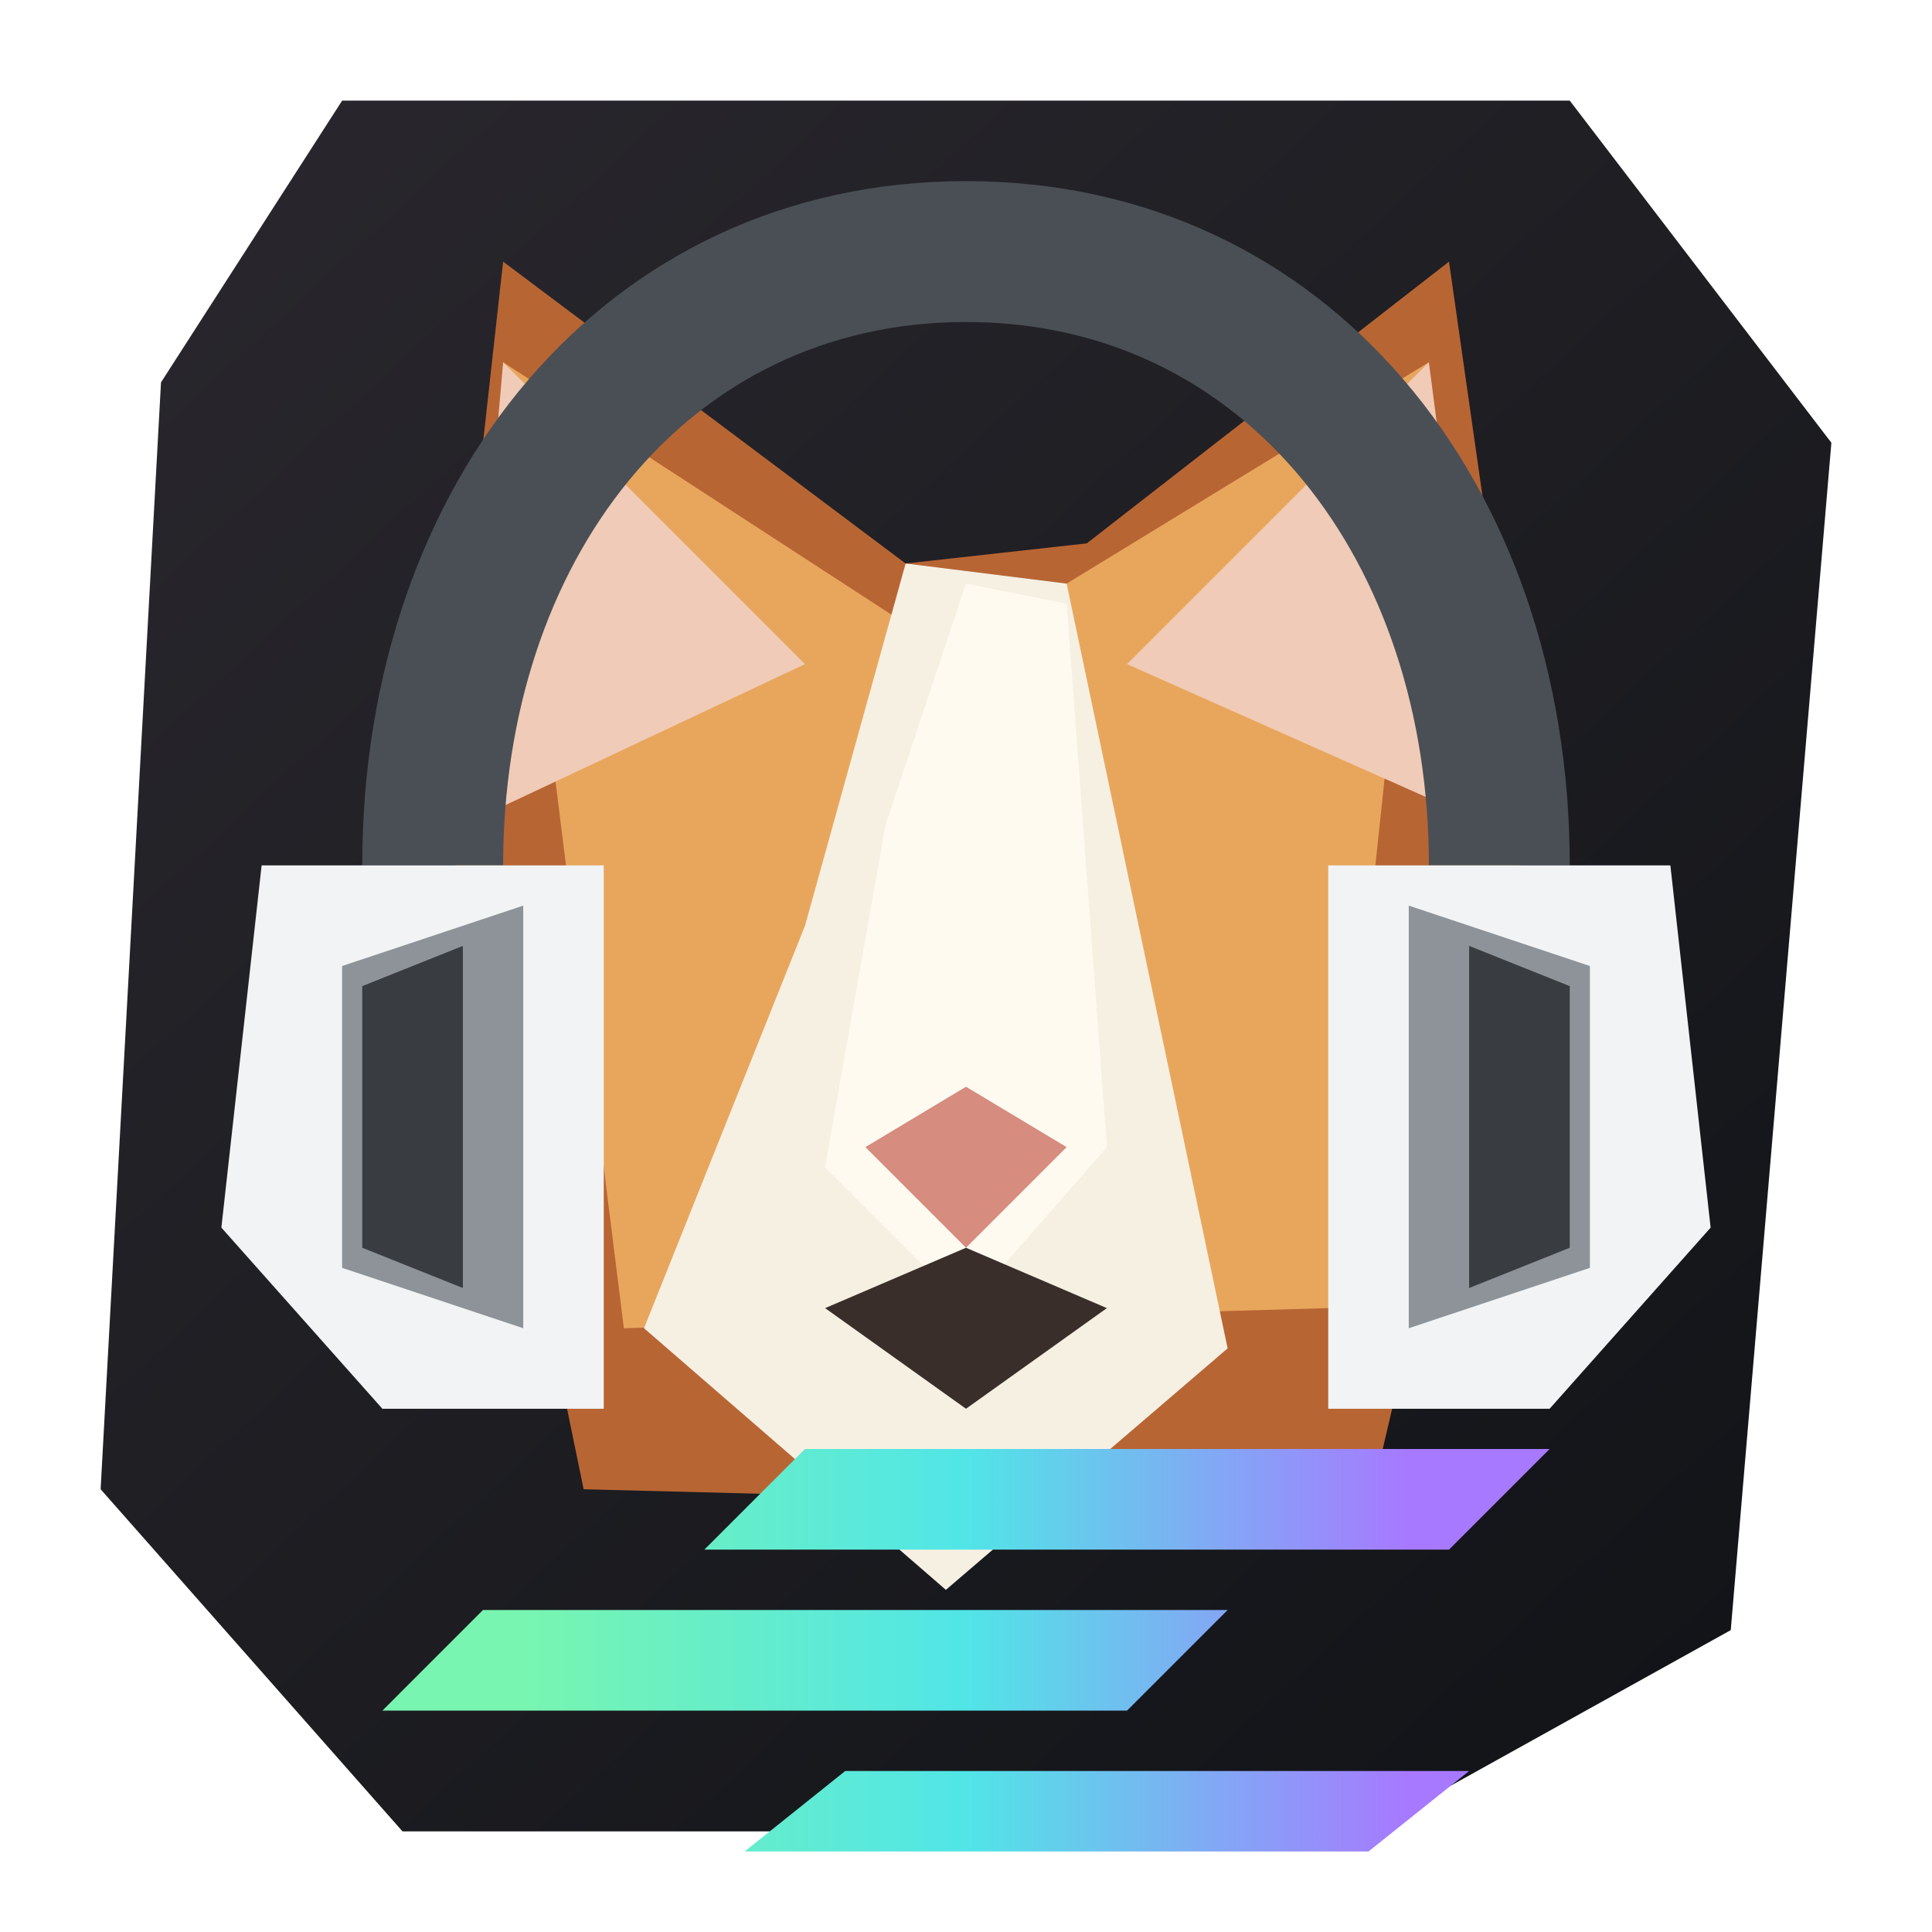
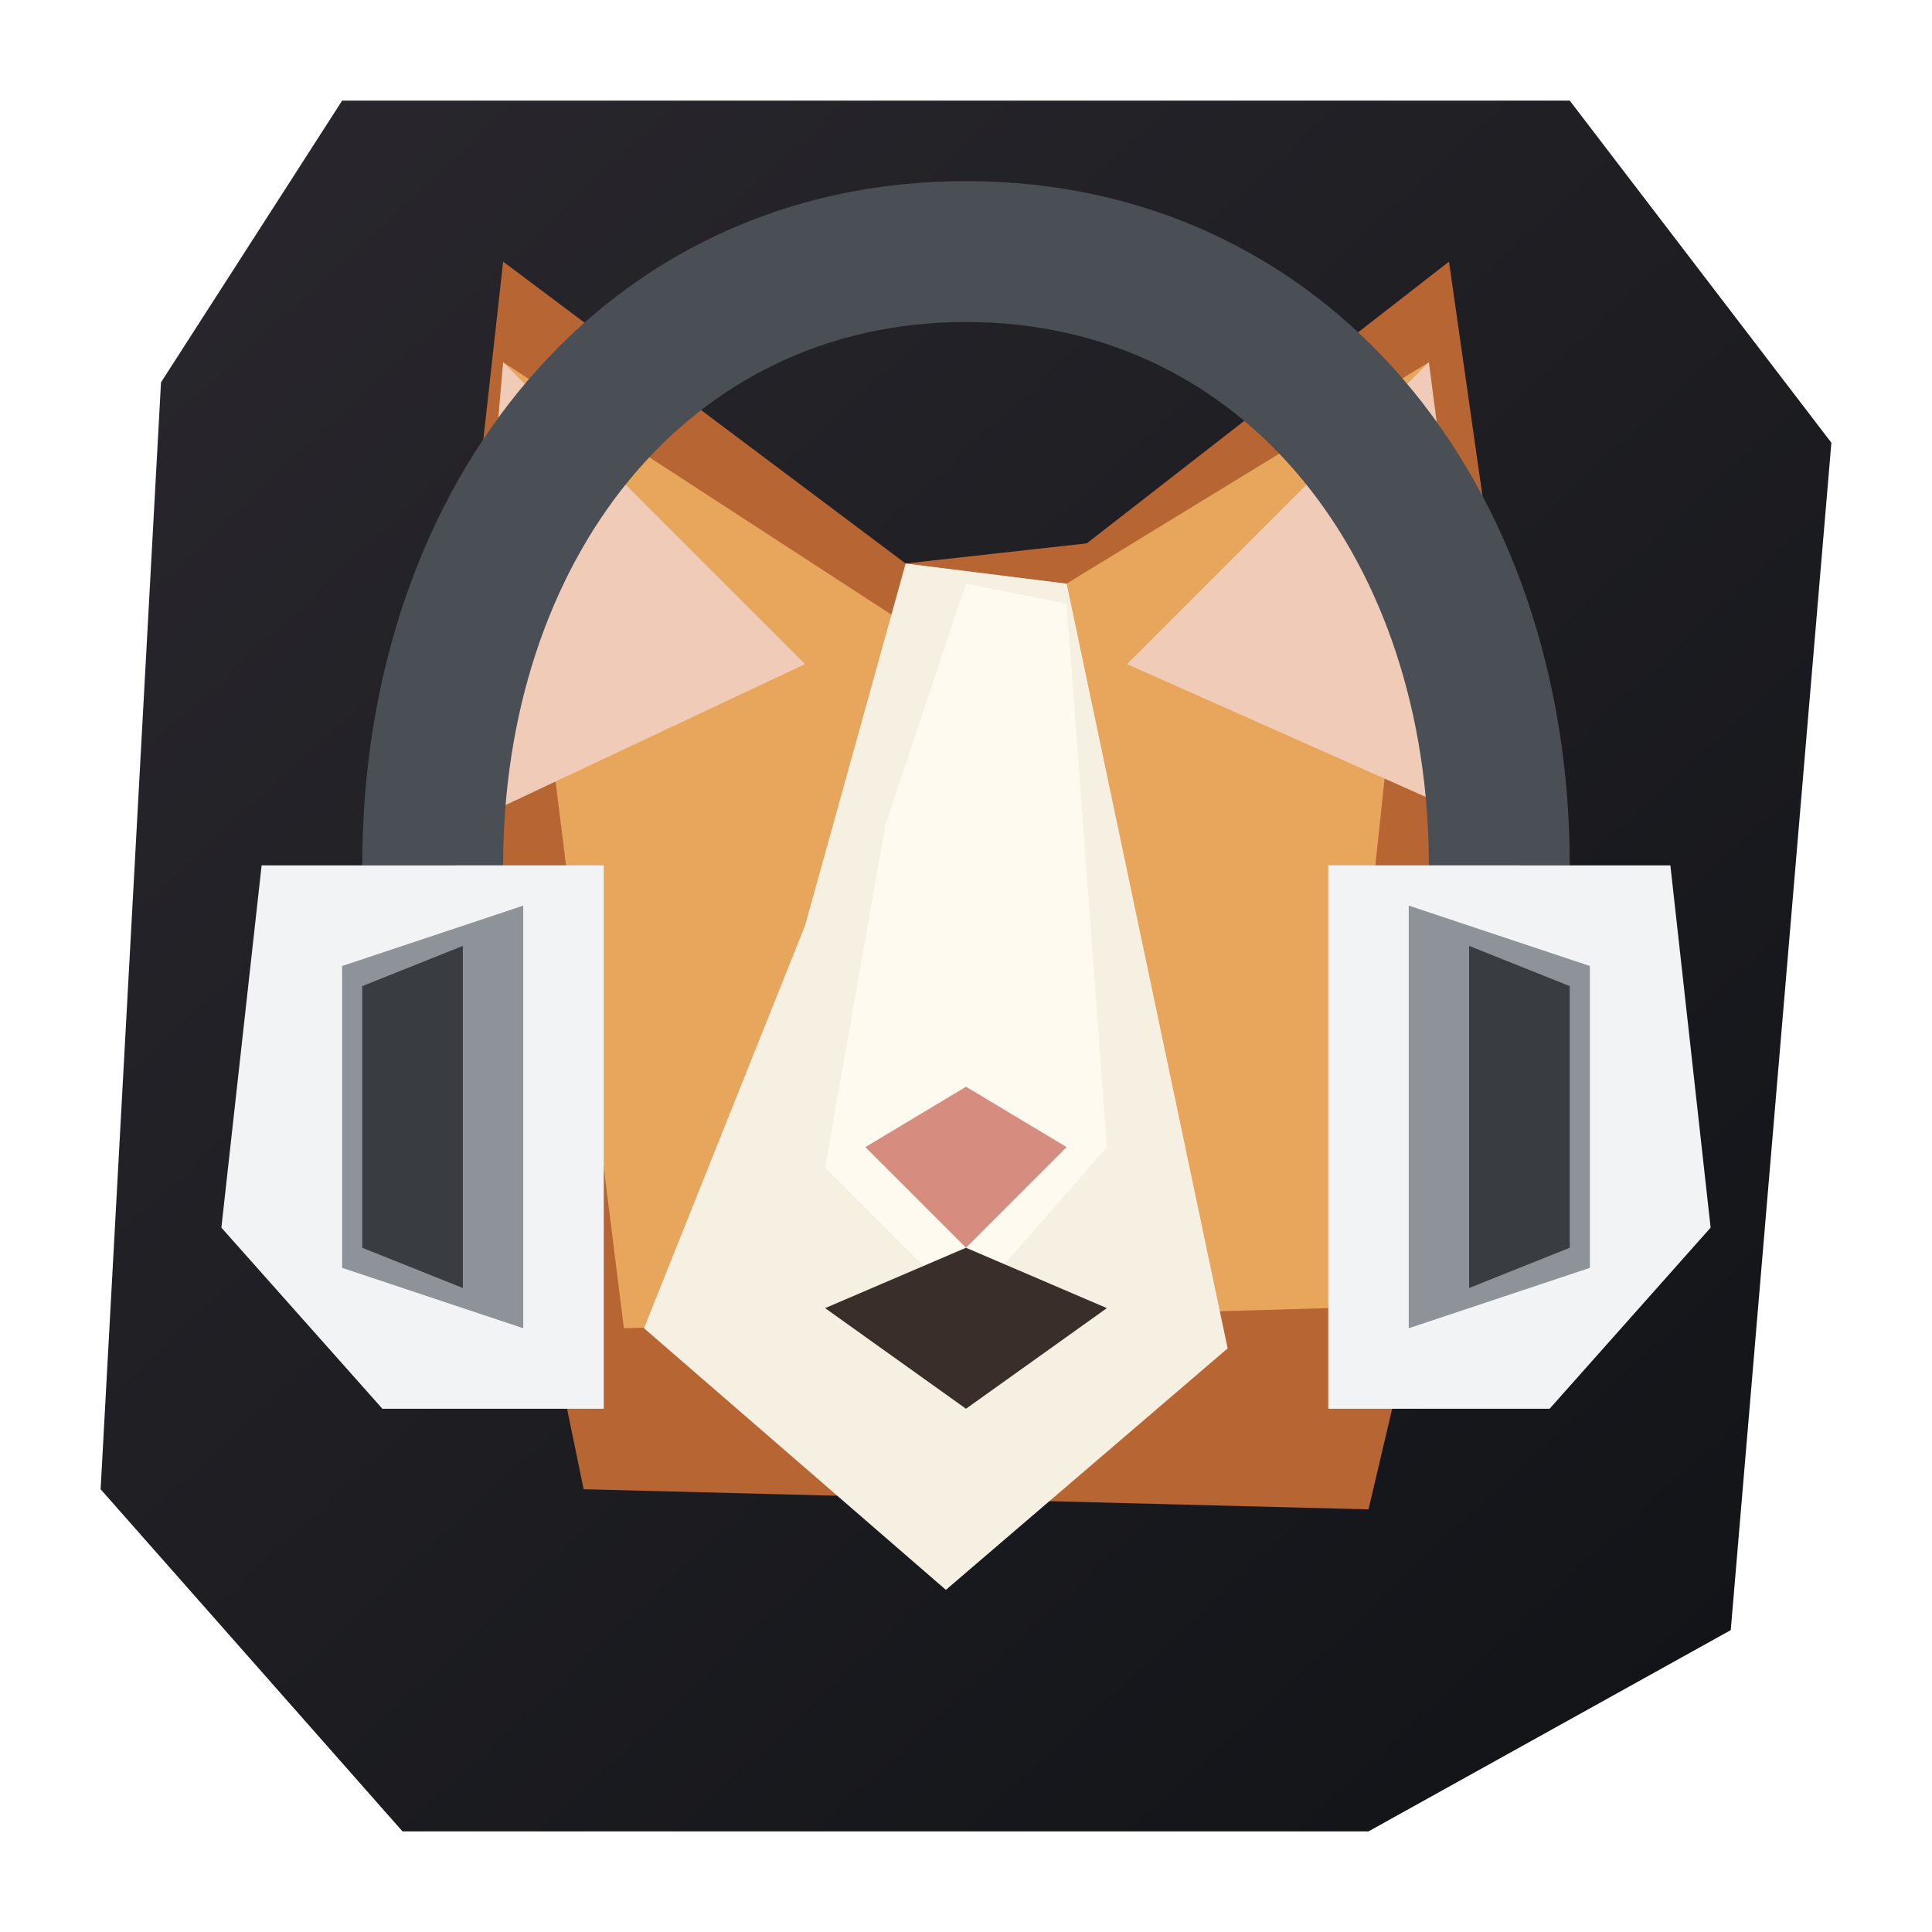
<svg xmlns="http://www.w3.org/2000/svg" viewBox="0 0 96 96" role="img" aria-labelledby="title">
  <defs>
    <linearGradient id="bg" x1="10" y1="8" x2="86" y2="90" gradientUnits="userSpaceOnUse">
      <stop stop-color="#29272d" />
      <stop offset="1" stop-color="#111317" />
-     </linearGradient>
-     <linearGradient id="wave" x1="26" y1="79" x2="70" y2="79" gradientUnits="userSpaceOnUse">
-       <stop stop-color="#78f5b0" />
-       <stop offset=".5" stop-color="#51e5e7" />
-       <stop offset="1" stop-color="#a779ff" />
    </linearGradient>
  </defs>
  <path fill="url(#bg)" d="M17 5h61l13 17-5 59-18 10H20L5 74 8 19Z" />
  <path fill="#b86534" d="m22 40 3-27 20 15 9-1 18-14 4 28-8 34-39-1Z" />
  <path fill="#e8a65d" d="m25 18 20 13 8-2 18-11-5 47-35 1Z" />
  <path fill="#f6f0e3" d="m45 28 8 1 8 38-14 12-15-13 8-20Z" />
  <path fill="#fffaf0" d="m48 29 5 1 2 27-7 8-7-7 3-17Z" />
  <path fill="#f0cbb7" d="m25 18 15 15-17 8Zm46 0L56 33l18 8Z" />
  <path fill="#4a4f55" d="M18 43C18 24 30 9 48 9s30 15 30 34h-7c0-15-9-27-23-27S25 28 25 43Z" />
  <path fill="#f1f3f4" d="M13 43h17v27H19L11 61Zm53 0h17l2 18-8 9H66Z" />
  <path fill="#8d9399" d="m17 48 9-3v21l-9-3Zm53-3 9 3v15l-9 3Z" />
  <path fill="#393c40" d="m18 49 5-2v17l-5-2Zm55-2 5 2v13l-5 2Z" />
  <path fill="#d68c7e" d="m43 57 5-3 5 3-5 5Z" />
  <path fill="#3a2e2a" d="m48 62 7 3-7 5-7-5Z" />
-   <path fill="url(#wave)" d="M24 80h37l-5 5H19Zm16-8h37l-5 5H35Zm2 16h31l-5 4H37Z" />
</svg>
